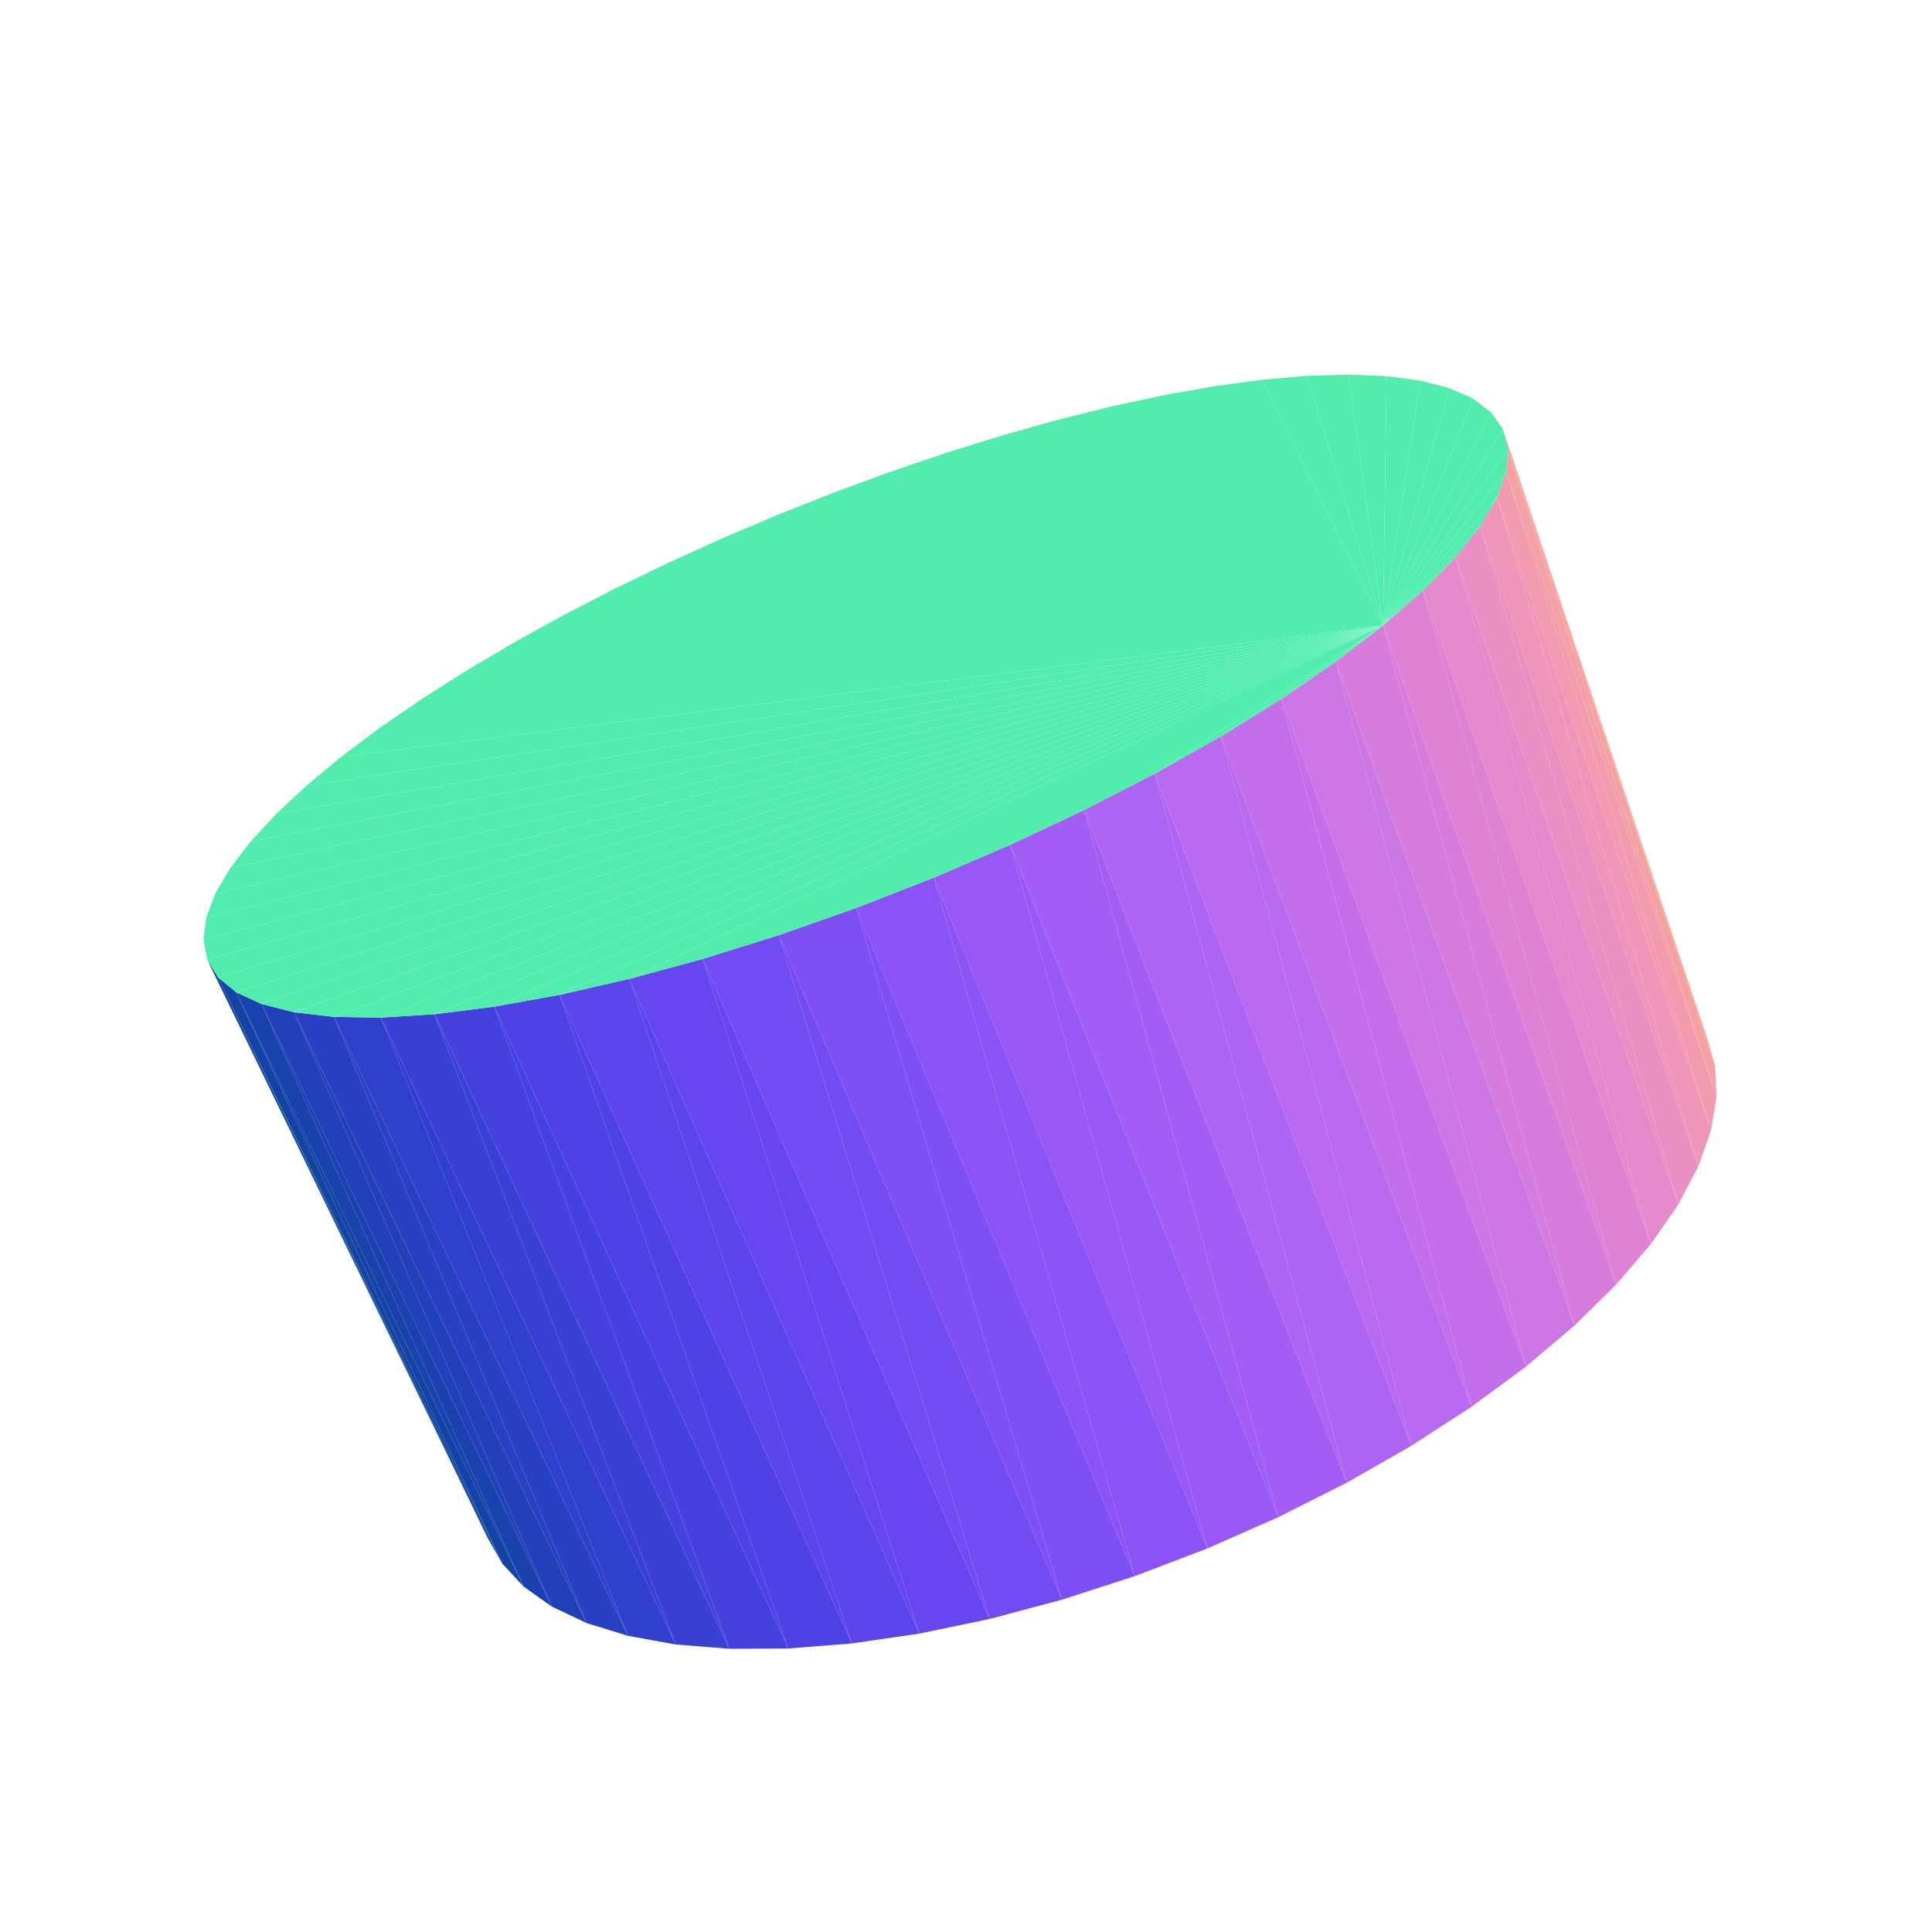
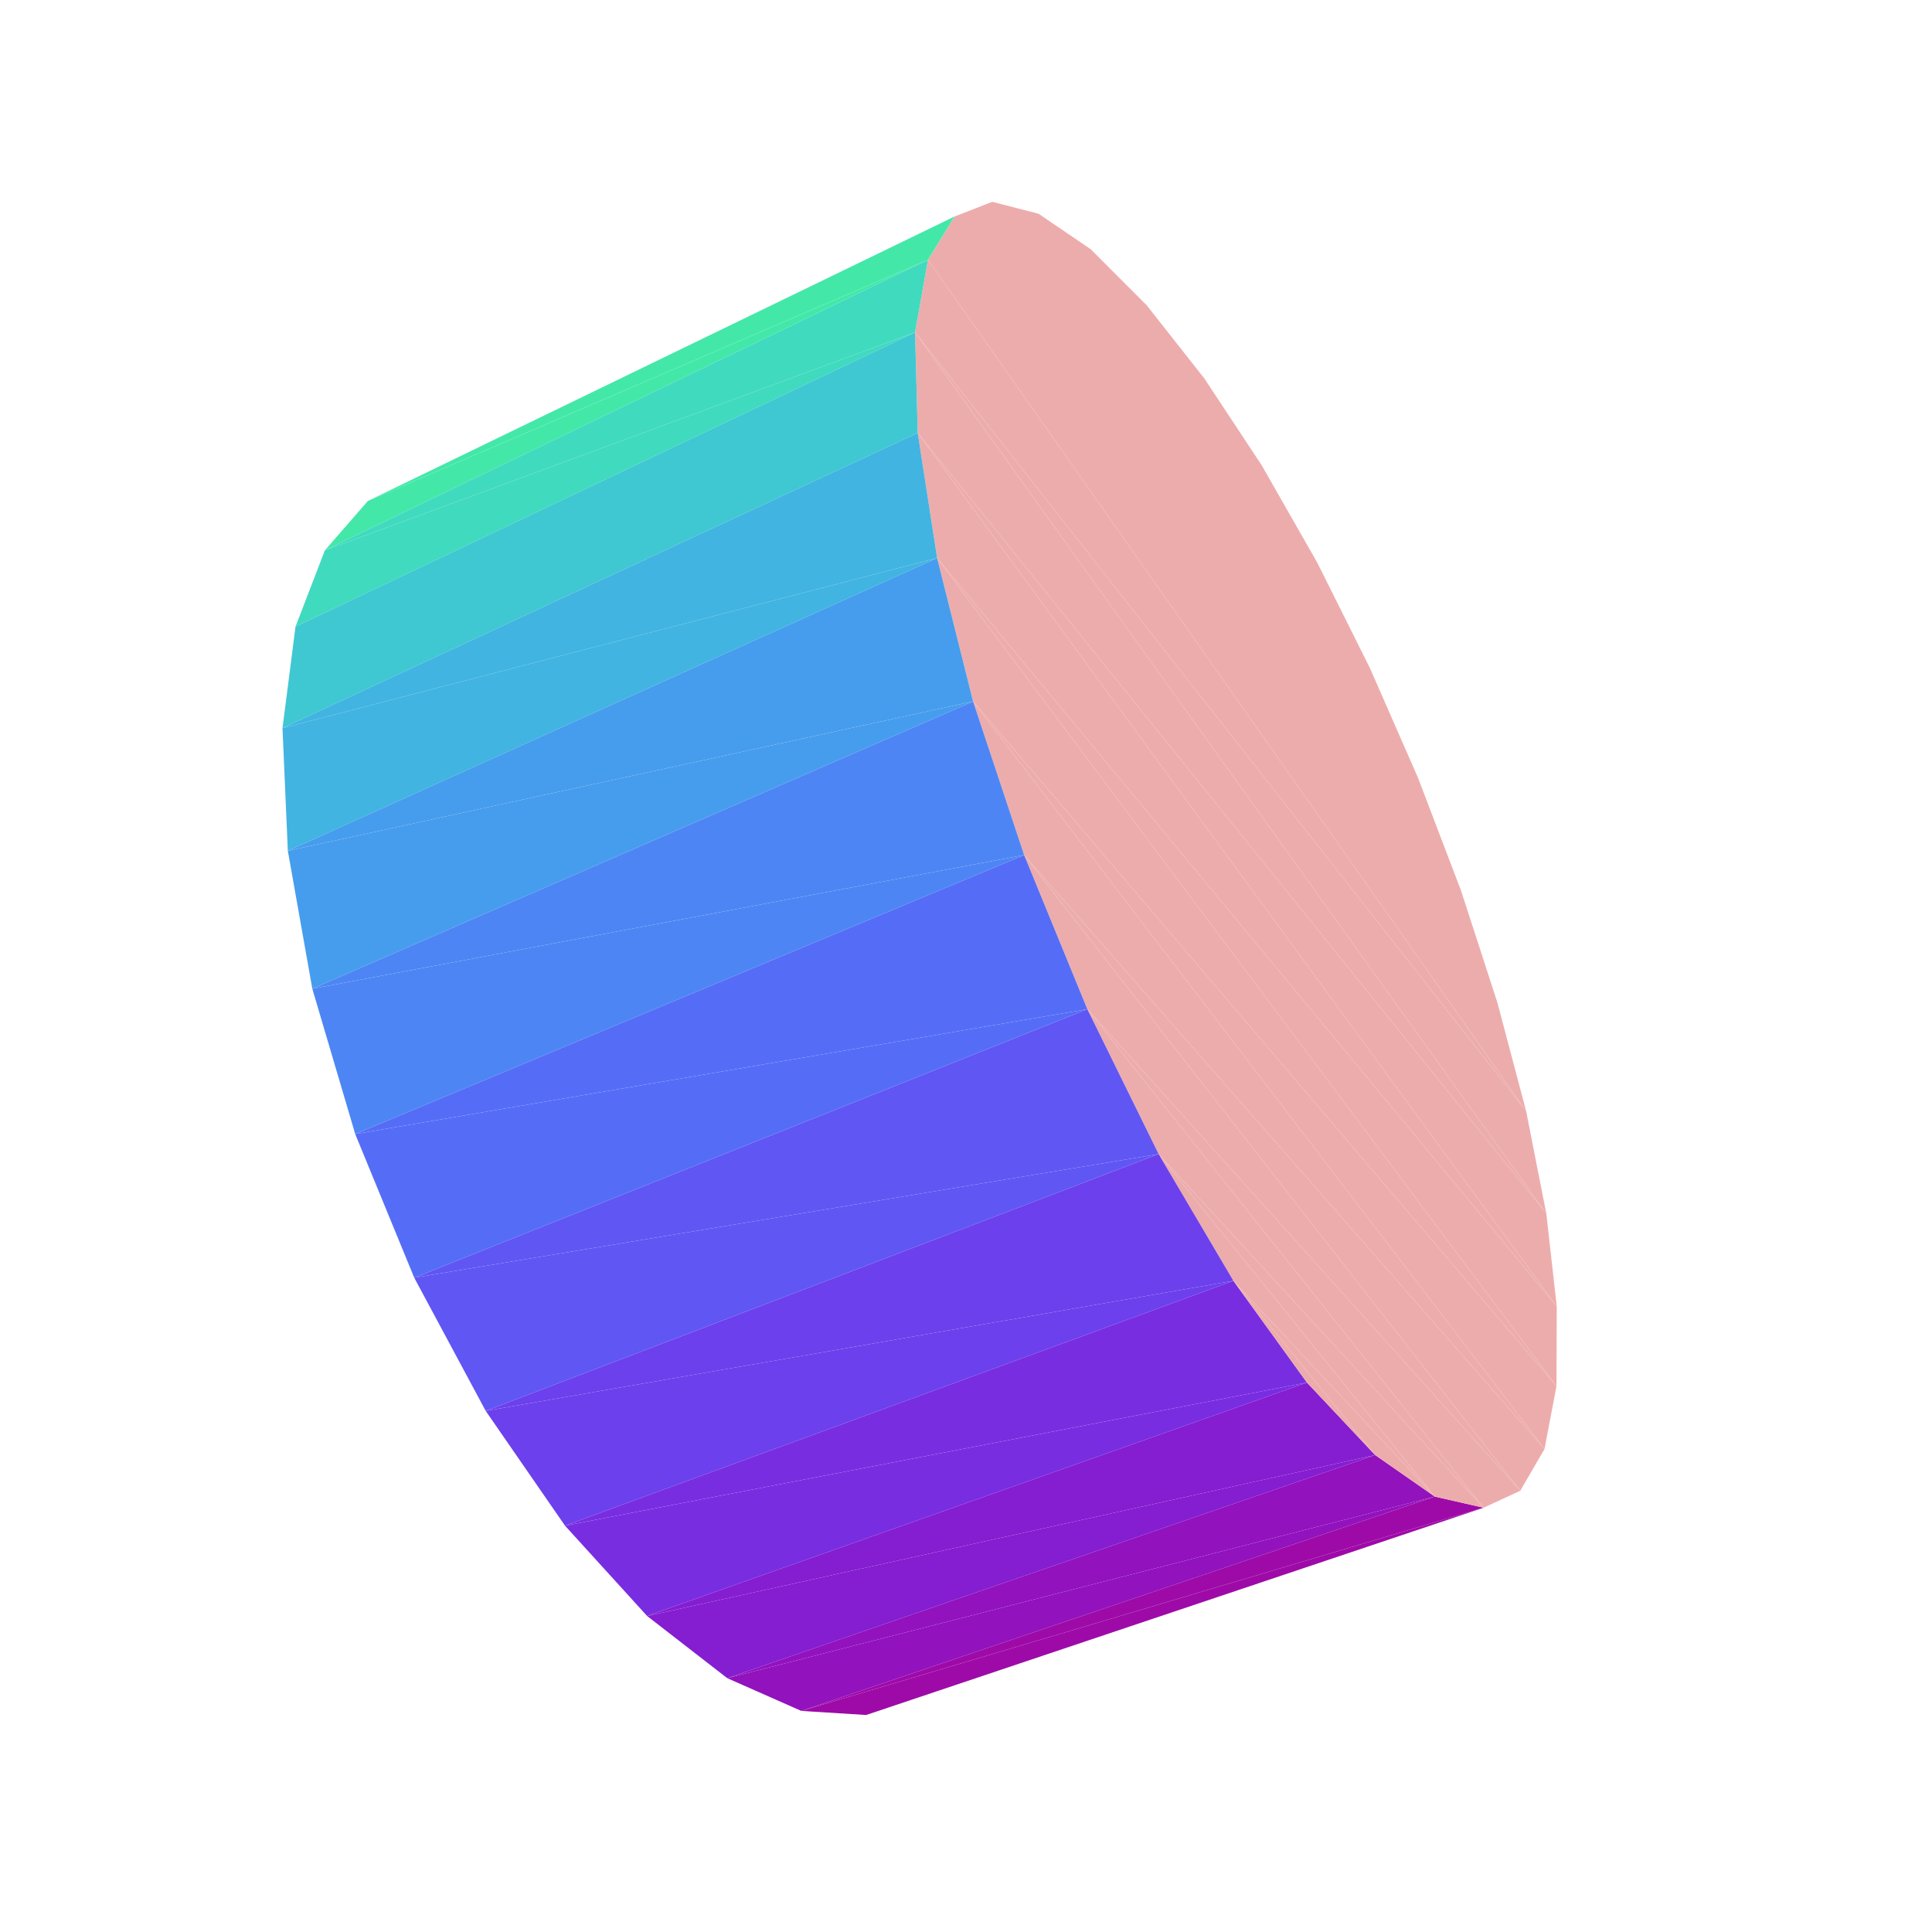
<svg xmlns="http://www.w3.org/2000/svg" viewBox="-250 -250 500 500" width="500" height="500">
-   <path d="M107.942,-88.135L-33.935,-122.631L-48.443,-116.895zM107.942,-88.135L-48.443,-116.895L-62.805,-110.81zM107.942,-88.135L-19.366,-127.982L-33.935,-122.631zM107.942,-88.135L-62.805,-110.81L-76.932,-104.41zM107.942,-88.135L-4.825,-132.912L-19.366,-127.982zM107.942,-88.135L-76.932,-104.41L-90.738,-97.734zM107.942,-88.135L9.598,-137.388L-4.825,-132.912zM107.942,-88.135L-90.738,-97.734L-104.134,-90.818zM107.942,-88.135L23.81,-141.375L9.598,-137.388zM107.942,-88.135L-104.134,-90.818L-117.029,-83.703zM107.942,-88.135L37.717,-144.836L23.81,-141.375zM107.942,-88.135L-117.029,-83.703L-129.331,-76.432zM107.942,-88.135L51.218,-147.739L37.717,-144.836zM107.942,-88.135L-129.331,-76.432L-140.944,-69.048zM107.942,-88.135L64.211,-150.048L51.218,-147.739zM107.942,-88.135L-140.944,-69.048L-151.768,-61.601zM107.942,-88.135L76.586,-151.727L64.211,-150.048zM107.942,-88.135L-151.768,-61.601L-161.703,-54.141z" style="fill:rgb(82,237,172)" />
-   <path d="M191.773,18.506L138.944,-138.957L193.857,25.81z" style="fill:rgb(246,166,151)" />
-   <path d="M107.942,-88.135L88.23,-152.744L76.586,-151.727zM107.942,-88.135L-161.703,-54.141L-170.643,-46.724z" style="fill:rgb(82,237,172)" />
-   <path d="M-120.016,154.648L-193.536,2.963L-123.786,148.026z" style="fill:rgb(15,71,152)" />
-   <path d="M107.942,-88.135L99.026,-153.066L88.23,-152.744zM107.942,-88.135L-170.643,-46.724L-178.481,-39.409z" style="fill:rgb(82,237,172)" />
-   <path d="M193.857,25.81L140.282,-133.808L194.23,33.852z" style="fill:rgb(245,161,162)" />
-   <path d="M107.942,-88.135L108.85,-152.662L99.026,-153.066zM107.942,-88.135L-178.481,-39.409L-185.107,-32.262z" style="fill:rgb(82,237,172)" />
-   <path d="M-123.786,148.026L-193.536,2.963L-196.34,-1.594z" style="fill:rgb(15,71,152)" />
-   <path d="M-114.504,160.592L-188.877,6.797L-120.016,154.648z" style="fill:rgb(20,68,163)" />
-   <path d="M193.857,25.81L138.944,-138.957L140.282,-133.808z" style="fill:rgb(246,166,151)" />
-   <path d="M107.942,-88.135L117.577,-151.504L108.85,-152.662zM107.942,-88.135L-185.107,-32.262L-190.414,-25.351z" style="fill:rgb(82,237,172)" />
-   <path d="M194.23,33.852L139.798,-127.875L192.808,42.573z" style="fill:rgb(242,155,174)" />
-   <path d="M107.942,-88.135L125.077,-149.57L117.577,-151.504zM107.942,-88.135L-190.414,-25.351L-194.291,-18.749z" style="fill:rgb(82,237,172)" />
-   <path d="M-120.016,154.648L-188.877,6.797L-193.536,2.963z" style="fill:rgb(20,68,163)" />
-   <path d="M-107.235,165.755L-182.329,9.826L-114.504,160.592z" style="fill:rgb(26,66,175)" />
-   <path d="M194.23,33.852L140.282,-133.808L139.798,-127.875z" style="fill:rgb(245,161,162)" />
-   <path d="M107.942,-88.135L131.223,-146.84L125.077,-149.57zM107.942,-88.135L-194.291,-18.749L-196.635,-12.534z" style="fill:rgb(82,237,172)" />
-   <path d="M192.808,42.573L137.406,-121.19L189.527,51.894z" style="fill:rgb(239,149,184)" />
-   <path d="M-98.22,170.038L-173.88,11.972L-107.235,165.755z" style="fill:rgb(32,65,185)" />
-   <path d="M-114.504,160.592L-182.329,9.826L-188.877,6.797z" style="fill:rgb(26,66,175)" />
-   <path d="M107.942,-88.135L135.886,-143.304L131.223,-146.84zM107.942,-88.135L-196.635,-12.534L-197.348,-6.788z" style="fill:rgb(82,237,172)" />
-   <path d="M192.808,42.573L139.798,-127.875L137.406,-121.19z" style="fill:rgb(242,155,174)" />
-   <path d="M189.527,51.894L133.044,-113.801L184.345,61.721z" style="fill:rgb(234,143,195)" />
-   <path d="M107.942,-88.135L138.944,-138.957L135.886,-143.304zM107.942,-88.135L-197.348,-6.788L-196.34,-1.594z" style="fill:rgb(82,237,172)" />
-   <path d="M-87.497,173.344L-163.553,13.166L-98.22,170.038z" style="fill:rgb(40,64,196)" />
-   <path d="M-107.235,165.755L-173.88,11.972L-182.329,9.826z" style="fill:rgb(32,65,185)" />
-   <path d="M189.527,51.894L137.406,-121.19L133.044,-113.801z" style="fill:rgb(239,149,184)" />
-   <path d="M184.345,61.721L126.676,-105.773L177.254,71.945z" style="fill:rgb(228,137,204)" />
-   <path d="M107.942,-88.135L140.282,-133.808L138.944,-138.957zM107.942,-88.135L-196.34,-1.594L-193.536,2.963z" style="fill:rgb(82,237,172)" />
-   <path d="M-75.141,175.59L-151.406,13.348L-87.497,173.344z" style="fill:rgb(49,63,205)" />
-   <path d="M-98.22,170.038L-163.553,13.166L-173.88,11.972z" style="fill:rgb(40,64,196)" />
-   <path d="M107.942,-88.135L139.798,-127.875L140.282,-133.808z" style="fill:rgb(82,237,172)" />
-   <path d="M184.345,61.721L133.044,-113.801L126.676,-105.773z" style="fill:rgb(234,143,195)" />
-   <path d="M177.254,71.945L118.297,-97.185L168.275,82.438z" style="fill:rgb(221,130,213)" />
-   <path d="M107.942,-88.135L-193.536,2.963L-188.877,6.797z" style="fill:rgb(82,237,172)" />
-   <path d="M-61.259,176.701L-137.533,12.474L-75.141,175.59z" style="fill:rgb(58,64,214)" />
-   <path d="M107.942,-88.135L137.406,-121.19L139.798,-127.875z" style="fill:rgb(82,237,172)" />
-   <path d="M-87.497,173.344L-151.406,13.348L-163.553,13.166z" style="fill:rgb(49,63,205)" />
-   <path d="M107.942,-88.135L-188.877,6.797L-182.329,9.826z" style="fill:rgb(82,237,172)" />
-   <path d="M168.275,82.438L107.942,-88.135L157.469,93.06z" style="fill:rgb(213,124,221)" />
-   <path d="M177.254,71.945L126.676,-105.773L118.297,-97.185z" style="fill:rgb(228,137,204)" />
-   <path d="M-45.994,176.623L-122.07,10.515L-61.259,176.701z" style="fill:rgb(69,65,222)" />
-   <path d="M107.942,-88.135L133.044,-113.801L137.406,-121.19zM107.942,-88.135L-182.329,9.826L-173.88,11.972z" style="fill:rgb(82,237,172)" />
-   <path d="M157.469,93.06L95.685,-78.737L144.934,103.661z" style="fill:rgb(204,117,228)" />
-   <path d="M-75.141,175.59L-137.533,12.474L-151.406,13.348z" style="fill:rgb(58,64,214)" />
-   <path d="M168.275,82.438L118.297,-97.185L107.942,-88.135z" style="fill:rgb(221,130,213)" />
-   <path d="M-29.527,175.316L-105.196,7.464L-45.994,176.623z" style="fill:rgb(79,66,228)" />
-   <path d="M107.942,-88.135L126.676,-105.773L133.044,-113.801zM107.942,-88.135L-173.88,11.972L-163.553,13.166z" style="fill:rgb(82,237,172)" />
-   <path d="M144.934,103.661L81.642,-69.118L130.809,114.081z" style="fill:rgb(195,111,234)" />
-   <path d="M-12.069,172.768L-87.125,3.335L-29.527,175.316z" style="fill:rgb(91,68,234)" />
-   <path d="M-61.259,176.701L-122.07,10.515L-137.533,12.474z" style="fill:rgb(69,65,222)" />
-   <path d="M157.469,93.06L107.942,-88.135L95.685,-78.737z" style="fill:rgb(213,124,221)" />
-   <path d="M130.809,114.081L65.975,-59.421L115.271,124.158z" style="fill:rgb(184,105,239)" />
-   <path d="M107.942,-88.135L118.297,-97.185L126.676,-105.773zM107.942,-88.135L-163.553,13.166L-151.406,13.348z" style="fill:rgb(82,237,172)" />
-   <path d="M6.135,168.986L-68.111,-1.836L-12.069,172.768z" style="fill:rgb(102,71,239)" />
-   <path d="M115.271,124.158L48.886,-49.794L98.534,133.728z" style="fill:rgb(174,99,242)" />
-   <path d="M-45.994,176.623L-105.196,7.464L-122.07,10.515z" style="fill:rgb(79,66,228)" />
-   <path d="M24.817,164.008L-48.436,-7.986L6.135,168.986z" style="fill:rgb(114,75,243)" />
-   <path d="M144.934,103.661L95.685,-78.737L81.642,-69.118z" style="fill:rgb(204,117,228)" />
-   <path d="M107.942,-88.135L-151.406,13.348L-137.533,12.474z" style="fill:rgb(82,237,172)" />
-   <path d="M98.534,133.728L30.616,-40.391L80.843,142.635z" style="fill:rgb(162,93,245)" />
-   <path d="M43.693,157.895L-28.405,-15.031L24.817,164.008z" style="fill:rgb(126,79,245)" />
-   <path d="M80.843,142.635L11.442,-31.365L62.467,150.734z" style="fill:rgb(151,88,246)" />
-   <path d="M62.467,150.734L-8.338,-22.865L43.693,157.895z" style="fill:rgb(139,83,246)" />
-   <path d="M-29.527,175.316L-87.125,3.335L-105.196,7.464z" style="fill:rgb(91,68,234)" />
-   <path d="M107.942,-88.135L-137.533,12.474L-122.07,10.515z" style="fill:rgb(82,237,172)" />
-   <path d="M130.809,114.081L81.642,-69.118L65.975,-59.421z" style="fill:rgb(195,111,234)" />
-   <path d="M-12.069,172.768L-68.111,-1.836L-87.125,3.335z" style="fill:rgb(102,71,239)" />
-   <path d="M107.942,-88.135L81.642,-69.118L95.685,-78.737zM107.942,-88.135L-122.07,10.515L-105.196,7.464z" style="fill:rgb(82,237,172)" />
-   <path d="M115.271,124.158L65.975,-59.421L48.886,-49.794z" style="fill:rgb(184,105,239)" />
-   <path d="M6.135,168.986L-48.436,-7.986L-68.111,-1.836z" style="fill:rgb(114,75,243)" />
-   <path d="M107.942,-88.135L65.975,-59.421L81.642,-69.118z" style="fill:rgb(82,237,172)" />
-   <path d="M98.534,133.728L48.886,-49.794L30.616,-40.391z" style="fill:rgb(174,99,242)" />
-   <path d="M107.942,-88.135L-105.196,7.464L-87.125,3.335z" style="fill:rgb(82,237,172)" />
-   <path d="M24.817,164.008L-28.405,-15.031L-48.436,-7.986z" style="fill:rgb(126,79,245)" />
-   <path d="M80.843,142.635L30.616,-40.391L11.442,-31.365z" style="fill:rgb(162,93,245)" />
-   <path d="M107.942,-88.135L48.886,-49.794L65.975,-59.421z" style="fill:rgb(82,237,172)" />
-   <path d="M43.693,157.895L-8.338,-22.865L-28.405,-15.031z" style="fill:rgb(139,83,246)" />
-   <path d="M62.467,150.734L11.442,-31.365L-8.338,-22.865z" style="fill:rgb(151,88,246)" />
-   <path d="M107.942,-88.135L-87.125,3.335L-68.111,-1.836zM107.942,-88.135L30.616,-40.391L48.886,-49.794zM107.942,-88.135L-68.111,-1.836L-48.436,-7.986zM107.942,-88.135L11.442,-31.365L30.616,-40.391zM107.942,-88.135L-48.436,-7.986L-28.405,-15.031zM107.942,-88.135L-8.338,-22.865L11.442,-31.365zM107.942,-88.135L-28.405,-15.031L-8.338,-22.865z" style="fill:rgb(82,237,172)" />
+   <path d="M76.499,-129.628L46.766,-170.995L90.897,-104.404zM90.897,-104.404L32.293,-185.485L104.501,-77.176zM104.501,-77.176L18.767,-194.693L116.997,-48.661zM46.766,-170.995L76.499,-129.628L61.656,-152.093zM116.997,-48.661L6.795,-197.769L128.093,-19.559zM90.897,-104.404L46.766,-170.995L32.293,-185.485zM128.093,-19.559L-2.966,-193.971L137.509,9.427zM104.501,-77.176L32.293,-185.485L18.767,-194.693zM137.509,9.427L-2.966,-193.971L144.966,37.568zM116.997,-48.661L18.767,-194.693L6.795,-197.769zM144.966,37.568L-13.181,-163.99L150.185,64.082zM128.093,-19.559L6.795,-197.769L-2.966,-193.971zM150.185,64.082L-12.488,-137.955L152.888,88.118zM144.966,37.568L-2.966,-193.971L-9.836,-182.77z" style="fill:rgb(237,172,172)" />
+   <path d="M-25.836,193.839L133.951,140.198L-42.617,192.785z" style="fill:rgb(158,10,168)" />
+   <path d="M152.888,88.118L-7.473,-105.593L152.81,108.752z" style="fill:rgb(237,172,172)" />
+   <path d="M-165.923,-107.568L-9.836,-182.77L-154.8,-120.348z" style="fill:rgb(67,232,169)" />
+   <path d="M144.966,37.568L-9.836,-182.77L-13.181,-163.99z" style="fill:rgb(237,172,172)" />
+   <path d="M-154.8,-120.348L-9.836,-182.77L-2.966,-193.971z" style="fill:rgb(67,232,169)" />
+   <path d="M152.81,108.752L1.838,-68.472L149.719,124.99z" style="fill:rgb(237,172,172)" />
+   <path d="M-42.617,192.785L121.324,137.313L-61.787,184.309z" style="fill:rgb(146,18,190)" />
+   <path d="M-42.617,192.785L133.951,140.198L121.324,137.313z" style="fill:rgb(158,10,168)" />
+   <path d="M150.185,64.082L-13.181,-163.99L-12.488,-137.955z" style="fill:rgb(237,172,172)" />
+   <path d="M-173.525,-87.822L-13.181,-163.99L-165.923,-107.568z" style="fill:rgb(64,218,191)" />
+   <path d="M149.719,124.99L15.049,-28.721L143.452,135.804z" style="fill:rgb(237,172,172)" />
+   <path d="M-165.923,-107.568L-13.181,-163.99L-9.836,-182.77z" style="fill:rgb(64,218,191)" />
+   <path d="M-61.787,184.309L105.893,126.564L-82.528,168.218z" style="fill:rgb(133,29,209)" />
+   <path d="M-61.787,184.309L121.324,137.313L105.893,126.564z" style="fill:rgb(146,18,190)" />
+   <path d="M152.888,88.118L-12.488,-137.955L-7.473,-105.593zM143.452,135.804L31.403,11.173L133.951,140.198z" style="fill:rgb(237,172,172)" />
+   <path d="M-176.891,-61.566L-12.488,-137.955L-173.525,-87.822zM-173.525,-87.822L-12.488,-137.955L-13.181,-163.99z" style="fill:rgb(63,200,210)" />
+   <path d="M-82.528,168.218L88.237,107.802L-103.777,144.847z" style="fill:rgb(121,45,225)" />
+   <path d="M152.81,108.752L-7.473,-105.593L1.838,-68.472zM133.951,140.198L49.854,48.665L121.324,137.313z" style="fill:rgb(237,172,172)" />
+   <path d="M-82.528,168.218L105.893,126.564L88.237,107.802z" style="fill:rgb(133,29,209)" />
+   <path d="M-175.509,-29.808L-7.473,-105.593L-176.891,-61.566z" style="fill:rgb(65,180,225)" />
+   <path d="M121.324,137.313L69.2,81.466L105.893,126.564zM149.719,124.99L1.838,-68.472L15.049,-28.721z" style="fill:rgb(237,172,172)" />
+   <path d="M-103.777,144.847L69.2,81.466L-124.298,115.147z" style="fill:rgb(108,64,236)" />
+   <path d="M-176.891,-61.566L-7.473,-105.593L-12.488,-137.955z" style="fill:rgb(65,180,225)" />
+   <path d="M-169.175,5.888L1.838,-68.472L-175.509,-29.808z" style="fill:rgb(70,157,237)" />
+   <path d="M-103.777,144.847L88.237,107.802L69.2,81.466z" style="fill:rgb(121,45,225)" />
+   <path d="M143.452,135.804L15.049,-28.721L31.403,11.173z" style="fill:rgb(237,172,172)" />
+   <path d="M-124.298,115.147L49.854,48.665L-142.796,80.678z" style="fill:rgb(96,86,244)" />
+   <path d="M-158.073,43.486L15.049,-28.721L-169.175,5.888z" style="fill:rgb(77,134,244)" />
+   <path d="M105.893,126.564L69.2,81.466L88.237,107.802z" style="fill:rgb(237,172,172)" />
+   <path d="M-142.796,80.678L31.403,11.173L-158.073,43.486z" style="fill:rgb(85,109,246)" />
+   <path d="M133.951,140.198L31.403,11.173L49.854,48.665zM121.324,137.313L49.854,48.665L69.2,81.466z" style="fill:rgb(237,172,172)" />
+   <path d="M-175.509,-29.808L1.838,-68.472L-7.473,-105.593z" style="fill:rgb(70,157,237)" />
+   <path d="M-124.298,115.147L69.2,81.466L49.854,48.665z" style="fill:rgb(108,64,236)" />
+   <path d="M-169.175,5.888L15.049,-28.721L1.838,-68.472z" style="fill:rgb(77,134,244)" />
+   <path d="M-142.796,80.678L49.854,48.665L31.403,11.173z" style="fill:rgb(96,86,244)" />
+   <path d="M-158.073,43.486L31.403,11.173L15.049,-28.721z" style="fill:rgb(85,109,246)" />
</svg>
